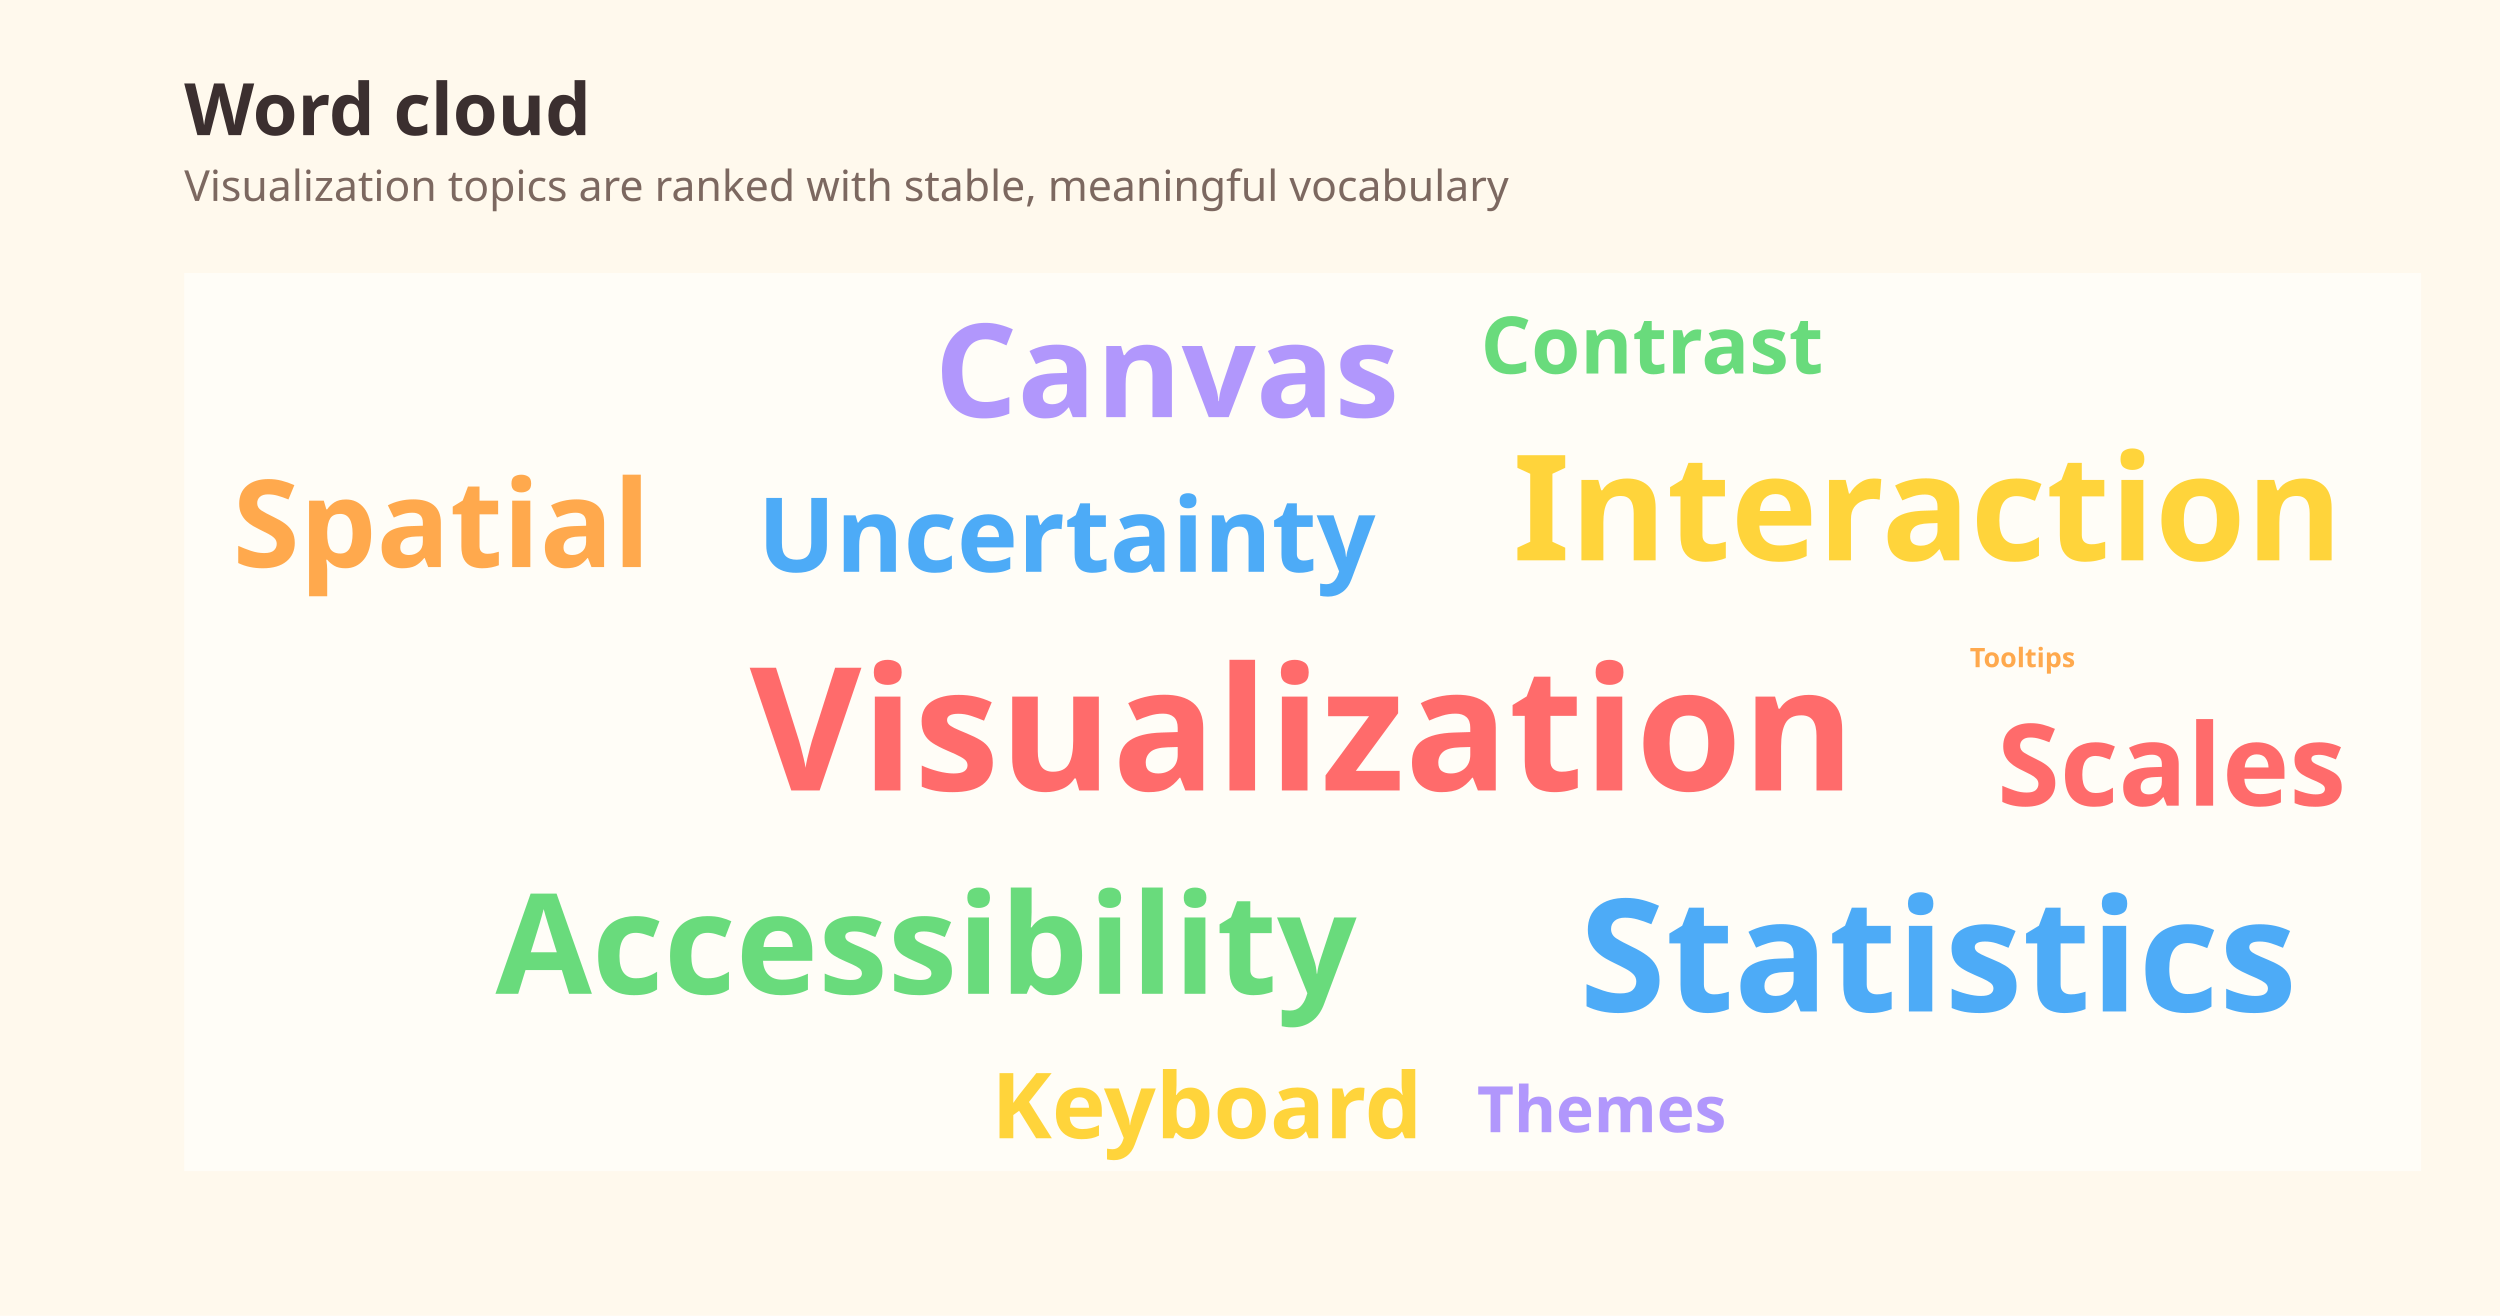
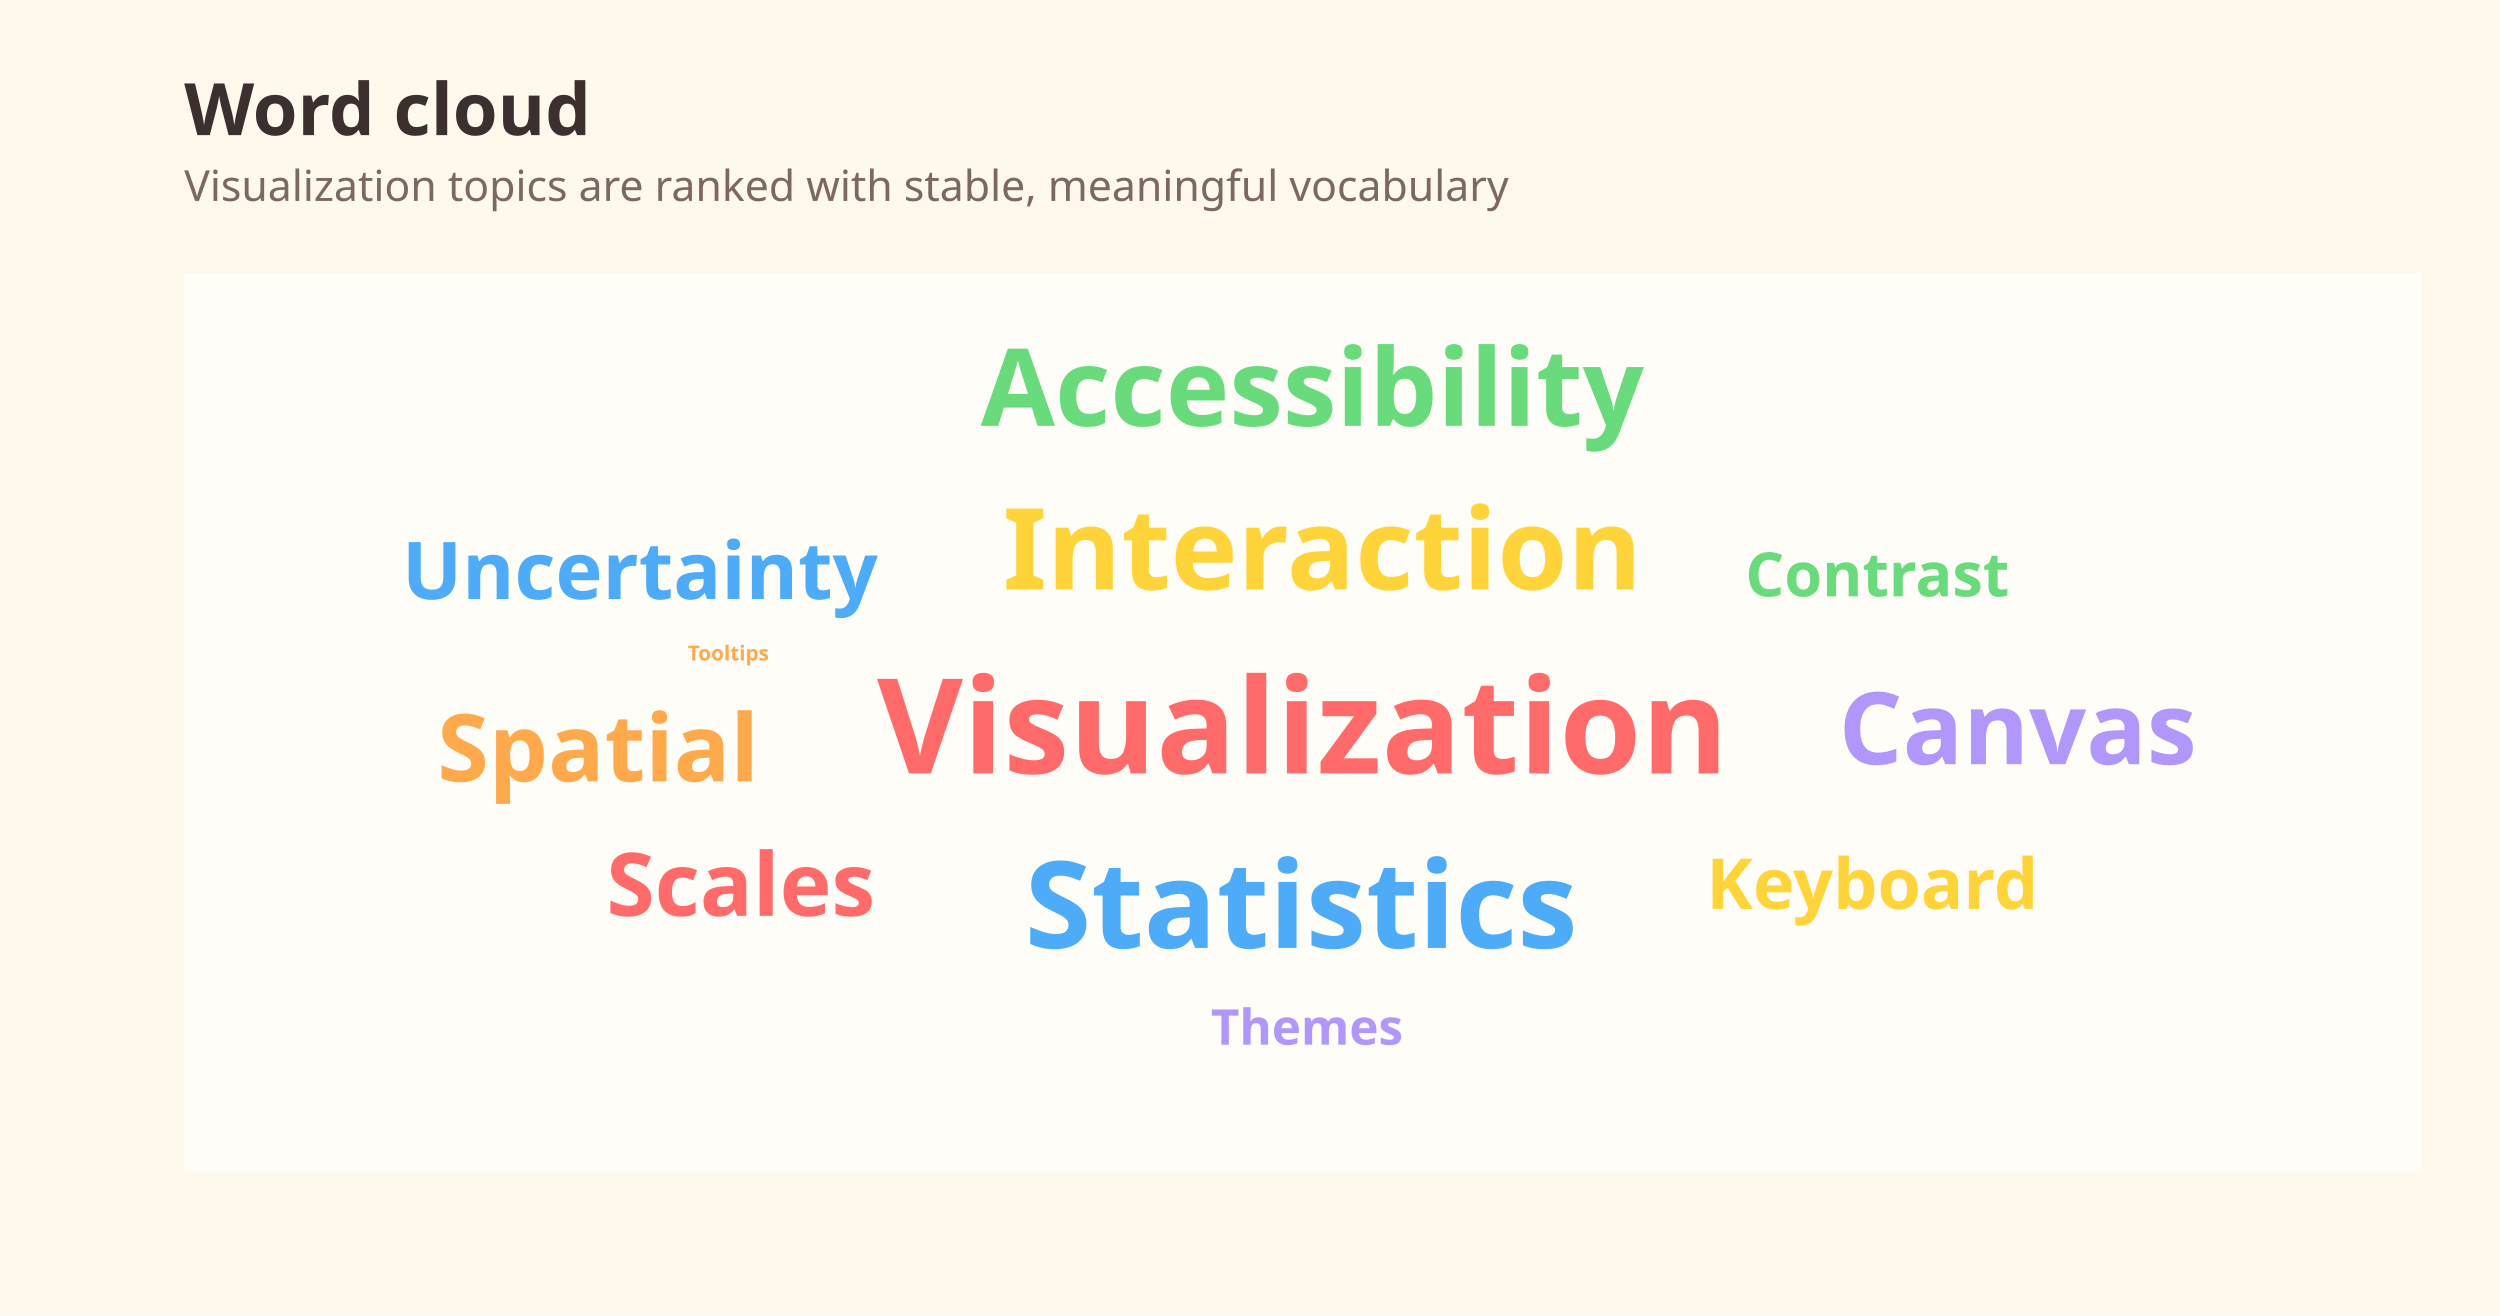
<svg xmlns="http://www.w3.org/2000/svg" width="760" height="400" viewBox="0 0 760 400" role="img" aria-labelledby="title description">
  <defs>
    <clipPath id="clip-1">
      <rect x="56" y="83" width="680" height="273" />
    </clipPath>
  </defs>
  <rect width="100%" height="100%" fill="#fff9ed" />
  <g data-scene-node="scene:root">
    <rect data-scene-node="chart:panel" x="56" y="83" width="680" height="273" rx="0" fill="#fffdf7" />
    <g data-scene-node="layer-0:group" clip-path="url(#clip-1)">
-       <text data-scene-node="layer-0:word-cloud:0" x="395.916" y="220.028" fill="#ff6b6b" font-family="&quot;Trebuchet MS&quot;, &quot;Avenir Next&quot;, ui-sans-serif, sans-serif" font-size="52.258" font-weight="600" text-anchor="middle" dominant-baseline="central">Visualization</text>
-       <text data-scene-node="layer-0:word-cloud:1" x="589.197" y="288.99" fill="#4dabf7" font-family="&quot;Trebuchet MS&quot;, &quot;Avenir Next&quot;, ui-sans-serif, sans-serif" font-size="47.684" font-weight="600" text-anchor="middle" dominant-baseline="central">Statistics</text>
-       <text data-scene-node="layer-0:word-cloud:2" x="586.011" y="152.972" fill="#ffd43b" font-family="&quot;Trebuchet MS&quot;, &quot;Avenir Next&quot;, ui-sans-serif, sans-serif" font-size="44.752" font-weight="600" text-anchor="middle" dominant-baseline="central">Interaction</text>
-       <text data-scene-node="layer-0:word-cloud:3" x="281.507" y="285.624" fill="#69db7c" font-family="&quot;Trebuchet MS&quot;, &quot;Avenir Next&quot;, ui-sans-serif, sans-serif" font-size="42.505" font-weight="600" text-anchor="middle" dominant-baseline="central">Accessibility</text>
-       <text data-scene-node="layer-0:word-cloud:4" x="354.711" y="111.447" fill="#b197fc" font-family="&quot;Trebuchet MS&quot;, &quot;Avenir Next&quot;, ui-sans-serif, sans-serif" font-size="39.598" font-weight="600" text-anchor="middle" dominant-baseline="central">Canvas</text>
-       <text data-scene-node="layer-0:word-cloud:5" x="134.204" y="158.042" fill="#ffa94d" font-family="&quot;Trebuchet MS&quot;, &quot;Avenir Next&quot;, ui-sans-serif, sans-serif" font-size="36.952" font-weight="600" text-anchor="middle" dominant-baseline="central">Spatial</text>
-       <text data-scene-node="layer-0:word-cloud:6" x="660.147" y="231.477" fill="#ff6b6b" font-family="&quot;Trebuchet MS&quot;, &quot;Avenir Next&quot;, ui-sans-serif, sans-serif" font-size="34.645" font-weight="600" text-anchor="middle" dominant-baseline="central">Scales</text>
-       <text data-scene-node="layer-0:word-cloud:7" x="324.215" y="161.623" fill="#4dabf7" font-family="&quot;Trebuchet MS&quot;, &quot;Avenir Next&quot;, ui-sans-serif, sans-serif" font-size="31.442" font-weight="600" text-anchor="middle" dominant-baseline="central">Uncertainty</text>
-       <text data-scene-node="layer-0:word-cloud:8" x="366.876" y="335.272" fill="#ffd43b" font-family="&quot;Trebuchet MS&quot;, &quot;Avenir Next&quot;, ui-sans-serif, sans-serif" font-size="27.722" font-weight="600" text-anchor="middle" dominant-baseline="central">Keyboard</text>
-       <text data-scene-node="layer-0:word-cloud:9" x="502.178" y="104.197" fill="#69db7c" font-family="&quot;Trebuchet MS&quot;, &quot;Avenir Next&quot;, ui-sans-serif, sans-serif" font-size="24.133" font-weight="600" text-anchor="middle" dominant-baseline="central">Contrast</text>
-       <text data-scene-node="layer-0:word-cloud:10" x="486.892" y="336.631" fill="#b197fc" font-family="&quot;Trebuchet MS&quot;, &quot;Avenir Next&quot;, ui-sans-serif, sans-serif" font-size="19.456" font-weight="600" text-anchor="middle" dominant-baseline="central">Themes</text>
-       <text data-scene-node="layer-0:word-cloud:11" x="614.835" y="199.65" fill="#ffa94d" font-family="&quot;Trebuchet MS&quot;, &quot;Avenir Next&quot;, ui-sans-serif, sans-serif" font-size="8.165" font-weight="600" text-anchor="middle" dominant-baseline="central">Tooltips</text>
+       <text data-scene-node="layer-0:word-cloud:0" x="396" y="219.5" fill="#ff6b6b" font-family="&quot;Trebuchet MS&quot;, &quot;Avenir Next&quot;, ui-sans-serif, sans-serif" font-size="40.25" font-weight="600" text-anchor="middle" dominant-baseline="central">Visualization</text>
+       <text data-scene-node="layer-0:word-cloud:1" x="395.52" y="273.924" fill="#4dabf7" font-family="&quot;Trebuchet MS&quot;, &quot;Avenir Next&quot;, ui-sans-serif, sans-serif" font-size="36.727" font-weight="600" text-anchor="middle" dominant-baseline="central">Statistics</text>
+       <text data-scene-node="layer-0:word-cloud:2" x="402.001" y="165.845" fill="#ffd43b" font-family="&quot;Trebuchet MS&quot;, &quot;Avenir Next&quot;, ui-sans-serif, sans-serif" font-size="34.469" font-weight="600" text-anchor="middle" dominant-baseline="central">Interaction</text>
+       <text data-scene-node="layer-0:word-cloud:3" x="398.953" y="116.764" fill="#69db7c" font-family="&quot;Trebuchet MS&quot;, &quot;Avenir Next&quot;, ui-sans-serif, sans-serif" font-size="32.738" font-weight="600" text-anchor="middle" dominant-baseline="central">Accessibility</text>
+       <text data-scene-node="layer-0:word-cloud:4" x="613.371" y="220.483" fill="#b197fc" font-family="&quot;Trebuchet MS&quot;, &quot;Avenir Next&quot;, ui-sans-serif, sans-serif" font-size="30.499" font-weight="600" text-anchor="middle" dominant-baseline="central">Canvas</text>
+       <text data-scene-node="layer-0:word-cloud:5" x="181.804" y="226.494" fill="#ffa94d" font-family="&quot;Trebuchet MS&quot;, &quot;Avenir Next&quot;, ui-sans-serif, sans-serif" font-size="28.461" font-weight="600" text-anchor="middle" dominant-baseline="central">Spatial</text>
+       <text data-scene-node="layer-0:word-cloud:6" x="225.175" y="268.061" fill="#ff6b6b" font-family="&quot;Trebuchet MS&quot;, &quot;Avenir Next&quot;, ui-sans-serif, sans-serif" font-size="26.684" font-weight="600" text-anchor="middle" dominant-baseline="central">Scales</text>
+       <text data-scene-node="layer-0:word-cloud:7" x="194.53" y="172.712" fill="#4dabf7" font-family="&quot;Trebuchet MS&quot;, &quot;Avenir Next&quot;, ui-sans-serif, sans-serif" font-size="24.217" font-weight="600" text-anchor="middle" dominant-baseline="central">Uncertainty</text>
+       <text data-scene-node="layer-0:word-cloud:8" x="569.178" y="268.03" fill="#ffd43b" font-family="&quot;Trebuchet MS&quot;, &quot;Avenir Next&quot;, ui-sans-serif, sans-serif" font-size="21.352" font-weight="600" text-anchor="middle" dominant-baseline="central">Keyboard</text>
+       <text data-scene-node="layer-0:word-cloud:9" x="570.712" y="174.065" fill="#69db7c" font-family="&quot;Trebuchet MS&quot;, &quot;Avenir Next&quot;, ui-sans-serif, sans-serif" font-size="18.588" font-weight="600" text-anchor="middle" dominant-baseline="central">Contrast</text>
+       <text data-scene-node="layer-0:word-cloud:10" x="397.304" y="311.765" fill="#b197fc" font-family="&quot;Trebuchet MS&quot;, &quot;Avenir Next&quot;, ui-sans-serif, sans-serif" font-size="14.986" font-weight="600" text-anchor="middle" dominant-baseline="central">Themes</text>
+       <text data-scene-node="layer-0:word-cloud:11" x="221.42" y="198.346" fill="#ffa94d" font-family="&quot;Trebuchet MS&quot;, &quot;Avenir Next&quot;, ui-sans-serif, sans-serif" font-size="6.289" font-weight="600" text-anchor="middle" dominant-baseline="central">Tooltips</text>
    </g>
    <text data-scene-node="chart:title" x="56" y="24" fill="#3b2f2f" font-family="&quot;Trebuchet MS&quot;, &quot;Avenir Next&quot;, ui-sans-serif, sans-serif" font-size="22" font-weight="700" text-anchor="start" dominant-baseline="text-before-edge">Word cloud</text>
    <text data-scene-node="chart:subtitle" x="56" y="51" fill="#7c6860" font-family="&quot;Trebuchet MS&quot;, &quot;Avenir Next&quot;, ui-sans-serif, sans-serif" font-size="13" font-weight="400" text-anchor="start" dominant-baseline="text-before-edge">Visualization topics are ranked with stable, meaningful vocabulary</text>
  </g>
</svg>
